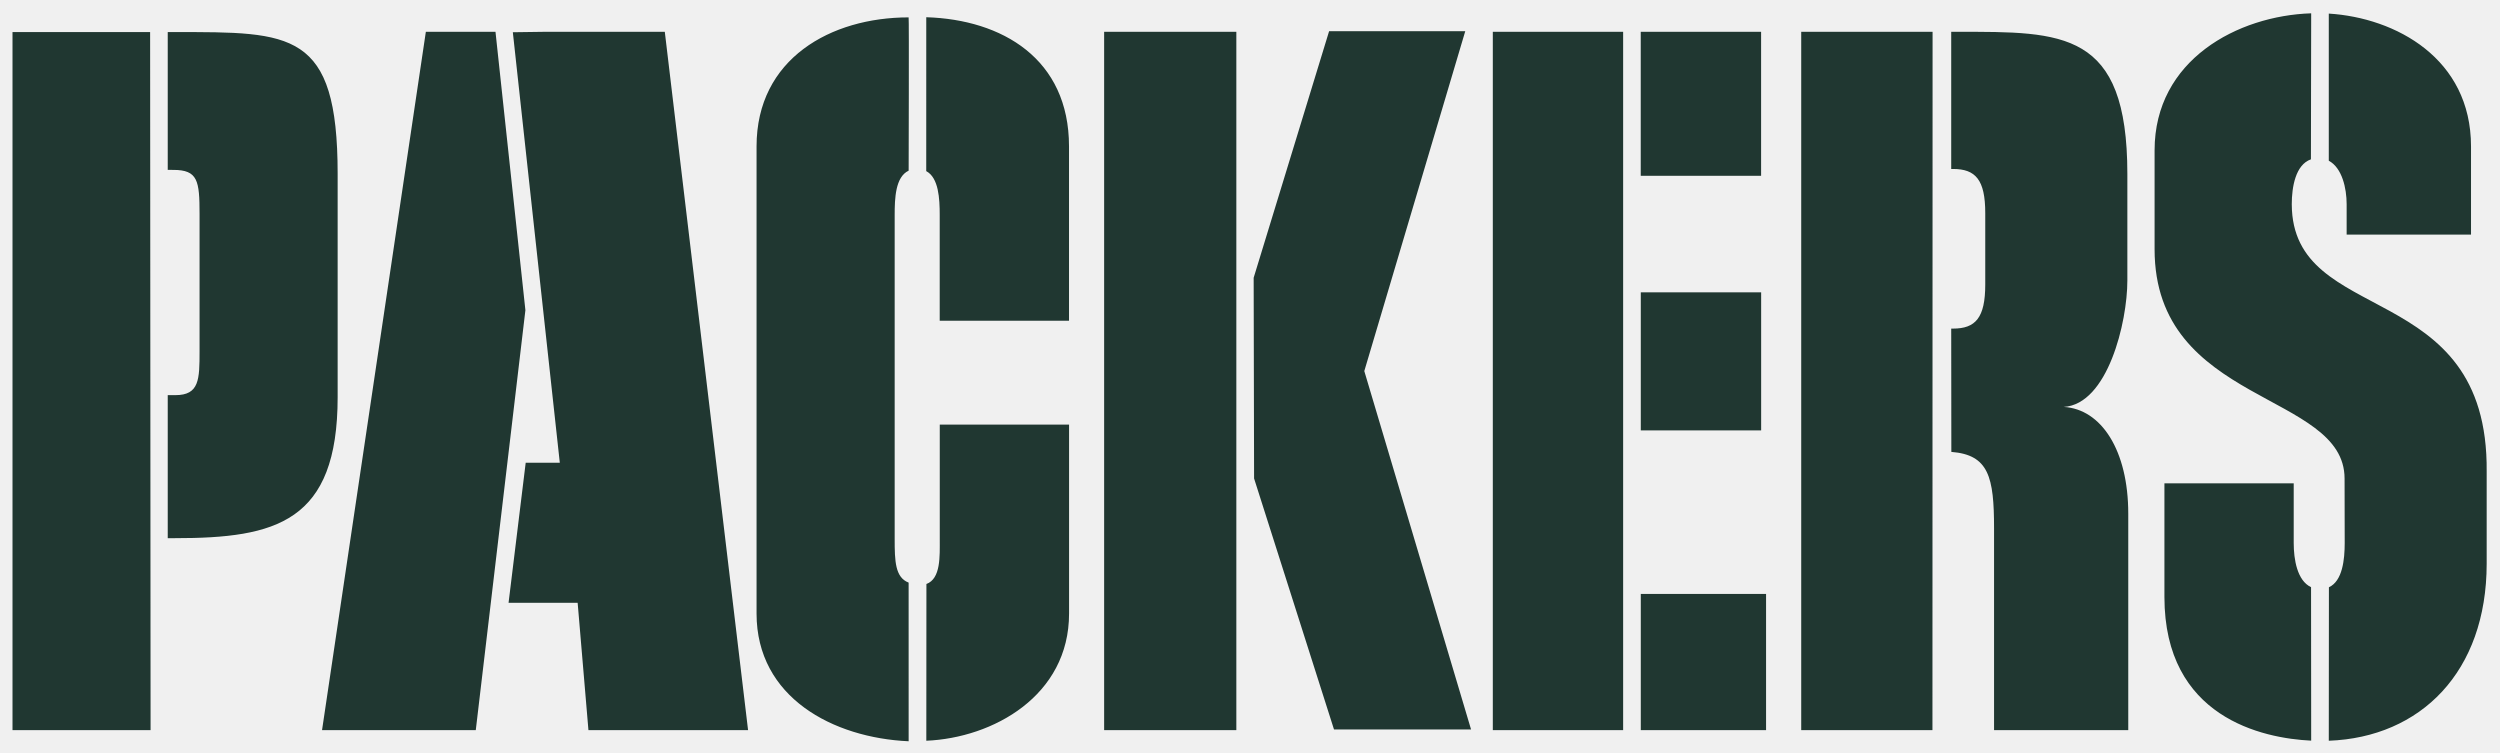
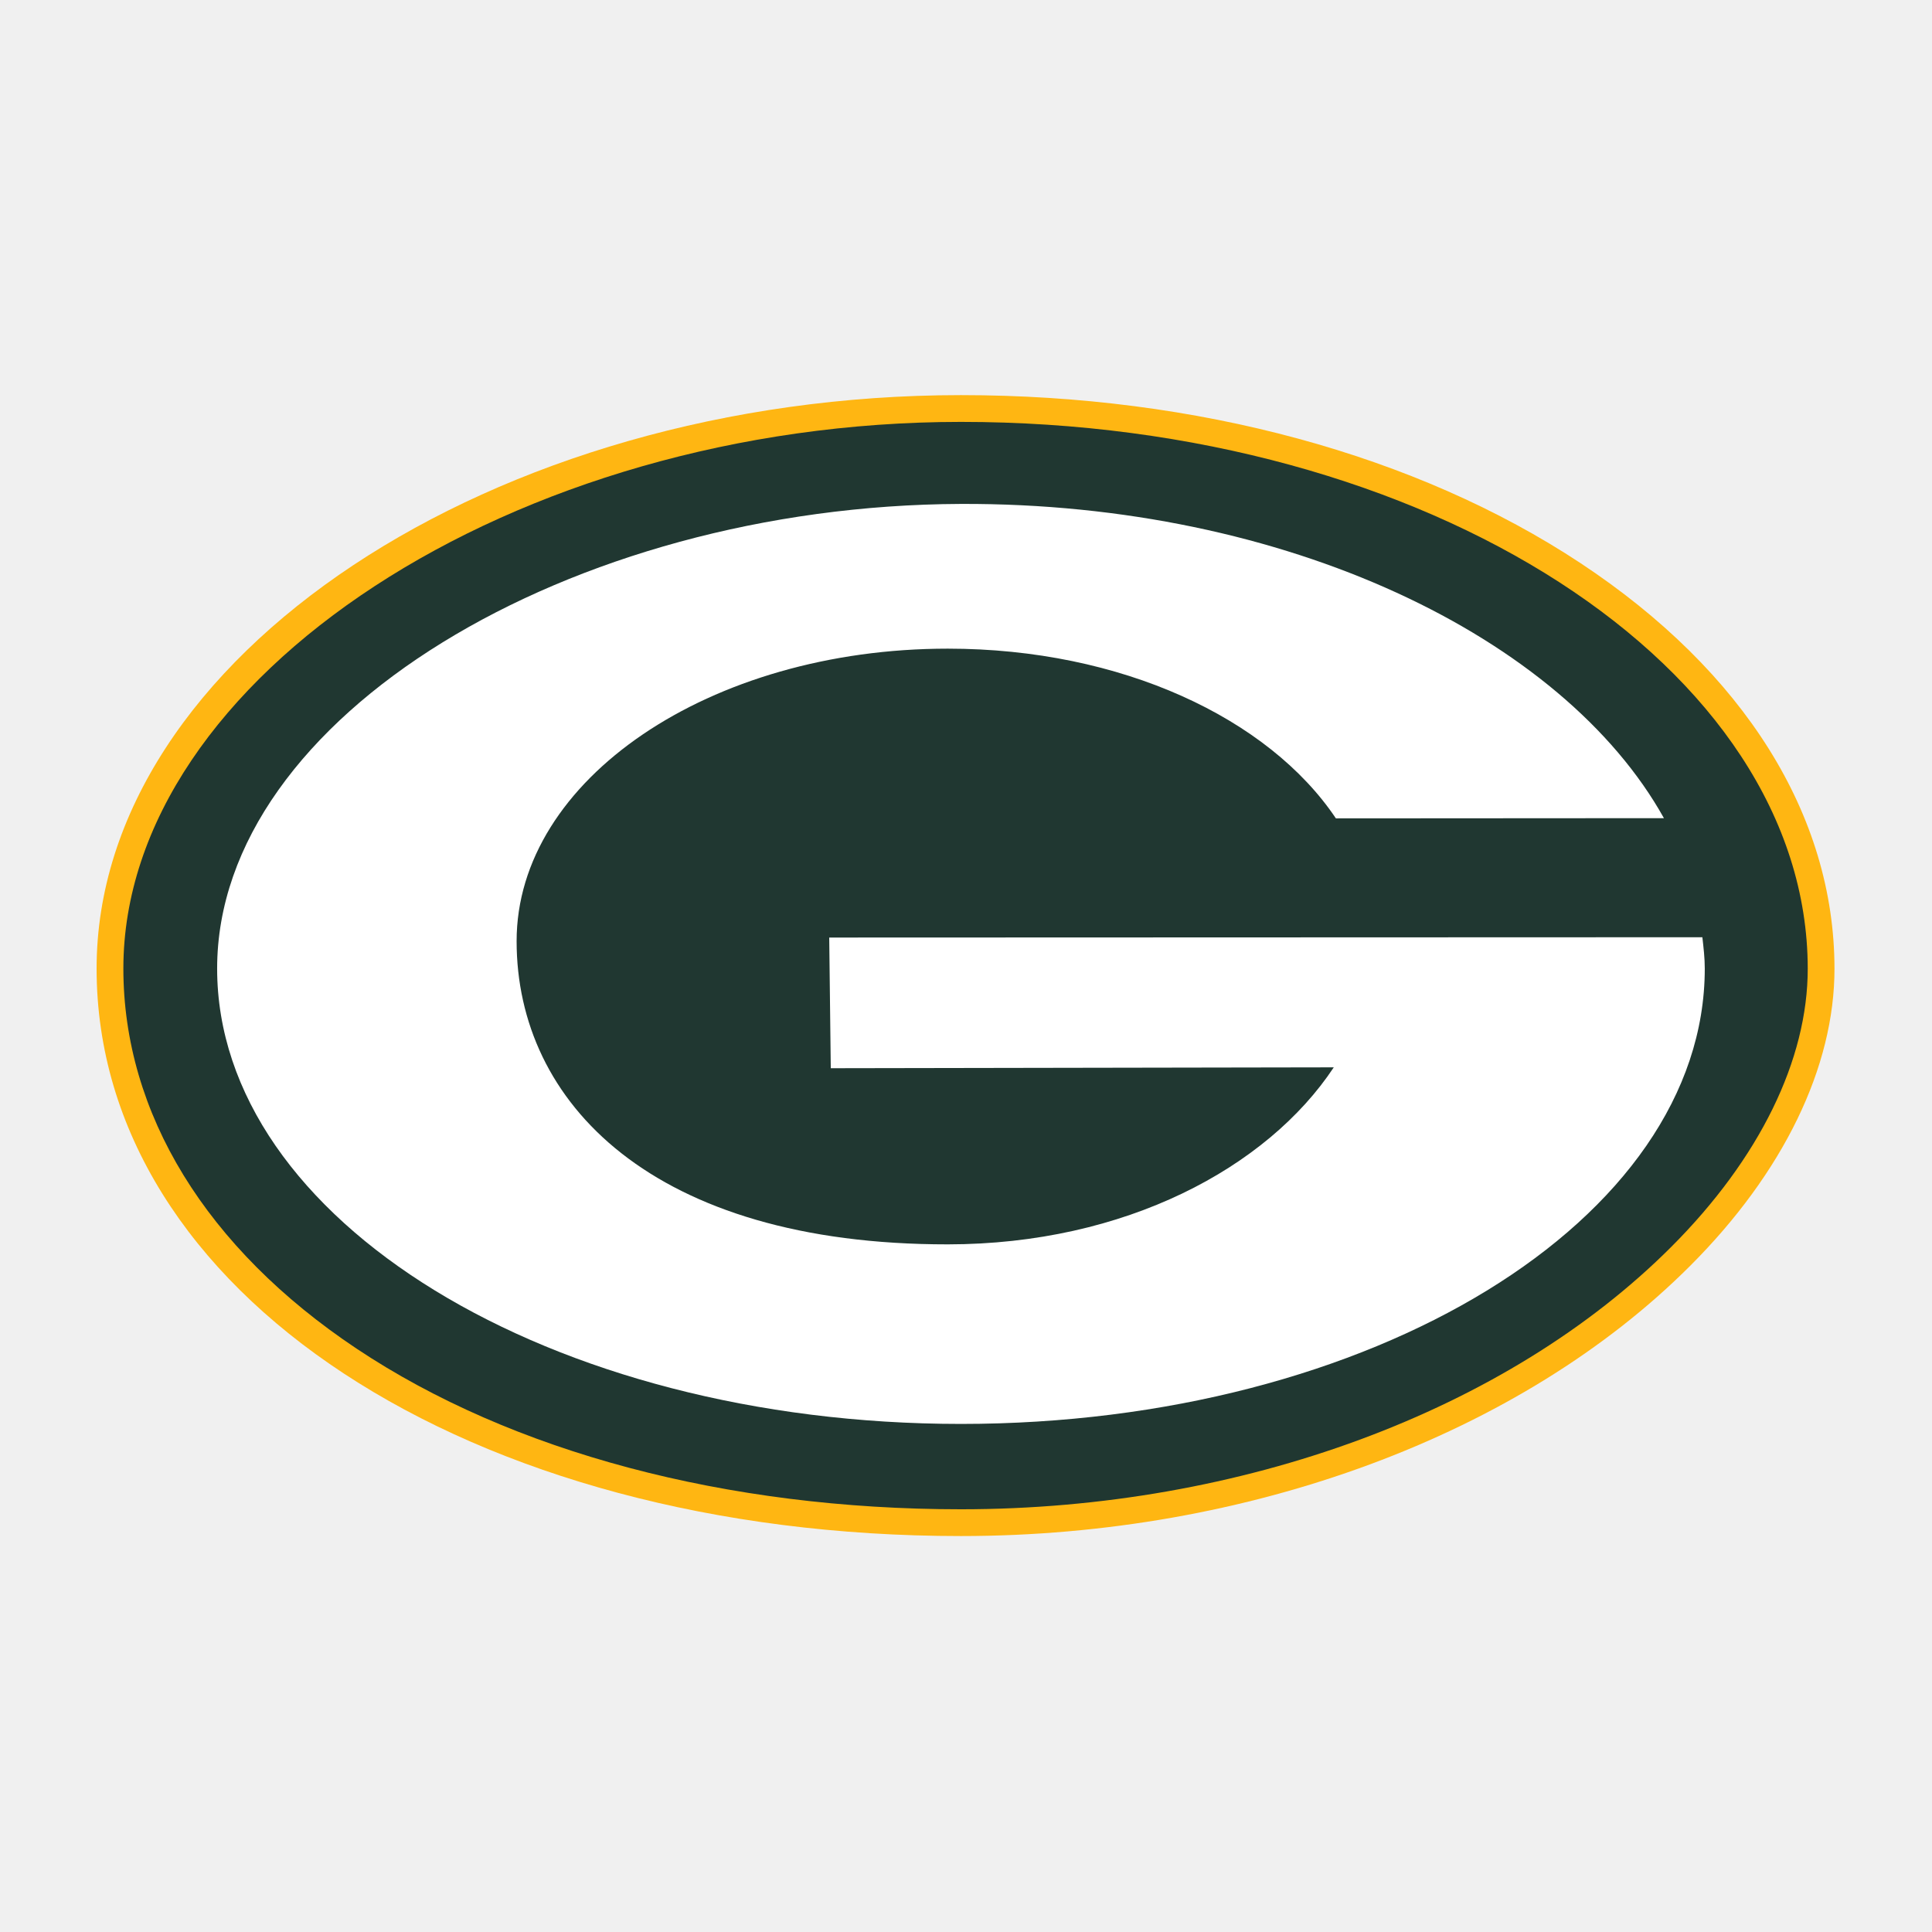
- <svg xmlns="http://www.w3.org/2000/svg" xml:space="preserve" height="58.128" viewBox="0 0 193.169 58.128" width="193.17" version="1.1">
-   <g transform="matrix(1.25 0 0 -1.25 -286.75 522.25)">
-     <path d="m178.58 1.029c-5.67 0.181-12.1 3.593-12.1 10.586v7.643c0 12.039 14.69 11.003 14.68 17.726l0.01 4.977c0 1.277-0.17 2.934-1.22 3.416l-0.01 11.859c7.09-0.263 12.2-5.314 12.2-13.687v-7.113c0.14-15.061-15.04-11.108-15.06-20.657 0-1.323 0.29-3.054 1.48-3.467l0.02-11.283zm1.36 0.021v11.369c1.03 0.55 1.38 2.13 1.38 3.359v2.348h9.61v-6.815c0-6.793-5.81-9.938-10.99-10.261zm-108.37 0.281l-0.002 11.891c0.966 0.516 1.041 2.135 1.041 3.388v8.17h9.991v-13.469c0-6.775-5.173-9.801-11.03-9.98zm-1.363 0.012c-6.003 0-11.75 3.185-11.75 9.968v36.098c0 6.487 5.921 9.606 11.752 9.867l-0.002-12.259c-1.044-0.399-1.078-1.674-1.078-3.36v-25.047c0-1.281 0.052-2.941 1.08-3.423 0 0 0.036-11.844-0.002-11.844zm32.489 1.07l-5.829 19.049 0.033 15.508 6.176 19.396h10.59l-8.25-27.695 7.8-26.258-10.52 0zm-69.792 0.045l-8.021 53.957h11.879l3.834-32.447-2.311-21.51h-5.381zm9.127 0l-2.406 0.033 3.629 33.264h-2.635l-1.324 10.82h5.338l0.834 9.84h12.334l-6.434-53.957h-9.336zm43.283 0v53.957h10.215v-21.797-32.16h-10.215zm30.032 0v53.957h10.07v-53.957h-10.07zm11.43 0v11.125h9.3v-11.125h-9.3zm12.4 0v53.957h10.14l0.01-53.957h-10.15zm11.59 0v10.598h0.14c1.74 0 2.49 0.832 2.49 3.404v5.523c0 2.572-0.75 3.407-2.49 3.407h-0.14l0.01 9.527c2.89 0.227 3.3 1.936 3.3 5.908v15.59h10.37v-16.723c0-4.906-2.09-8.086-4.99-8.25 3.4-0.201 4.92-6.536 4.92-9.761v-8.248c0-11.097-4.97-10.975-13.09-10.975h-0.52zm-149.8 0.021v53.936h10.668l-0.035-53.936-10.633 0.001zm11.994 0v10.648l0.433 0.001c1.893 0 2.026 0.834 2.026 3.406v10.594c0 2.195-0.017 3.404-1.871 3.404h-0.588v11.051h0.568c7.794 0 12.561-1.236 12.561-10.898v-17.252c0-11.073-3.556-10.954-12.561-10.954l-0.568 0.001zm113.82 20.108v10.67h9.3v-10.67h-9.3zm-54.167 10.219v8.851c0 1.327 0.087 3.055-1.031 3.467l-0.008 12.111c5.15-0.217 11.03-3.469 11.03-9.826v-14.603h-9.991zm94.627 4.541v8.777c0 9.315 7.58 10.926 11.34 11.104l-0.01-11.86c-1.07-0.498-1.34-2.139-1.34-3.408v-4.613h-9.99zm-40.46 8.547v10.521h9.68v-10.521h-9.68z" transform="matrix(.8 0 0 -.8 229.4 417.8)" fill="#203731" />
-   </g>
+ <svg xmlns="http://www.w3.org/2000/svg" width="500" height="500" viewBox="0 0 500 500" fill="none">
+   <path fill-rule="evenodd" clip-rule="evenodd" d="M248.689 102.258C127.44 102.268 25 170.223 25 250.659C25 334.391 121.171 397.529 248.689 397.529C323.114 397.529 393.674 371.371 437.446 327.563C461.54 303.453 474.789 276.132 474.763 250.659C474.732 210.999 451.401 173.75 409.072 145.761C366.632 117.703 309.68 102.258 248.689 102.258Z" fill="#FFB612" />
+   <path fill-rule="evenodd" clip-rule="evenodd" d="M92.26 349.009C53.358 323.062 31.927 288.124 31.927 250.659C31.927 175.303 133.22 109.196 248.689 109.186C369.464 109.18 467.767 172.645 467.841 250.659C467.862 274.295 455.328 299.863 432.545 322.668C390.047 365.202 321.318 390.601 248.689 390.601C188.009 390.601 132.452 375.825 92.26 349.009Z" fill="#203731" />
+   <path fill-rule="evenodd" clip-rule="evenodd" d="M345.728 211.794C328.315 185.857 290.186 167.87 245.289 167.87C183.667 167.87 133.699 201.765 133.699 243.573C133.699 285.376 168.969 322.083 245.289 322.041C291.118 322.02 327.967 302.226 345.181 276.227L215.004 276.453L214.604 242.636L440.573 242.557C440.878 245.268 441.194 247.911 441.194 250.659C441.194 315.75 355.004 368.512 248.689 368.512C142.38 368.512 56.195 315.75 56.195 250.659C56.195 185.568 147.497 130.81 248.689 130.415C332.916 130.094 404.513 164.895 430.623 211.741L345.728 211.794Z" fill="white" />
</svg>
